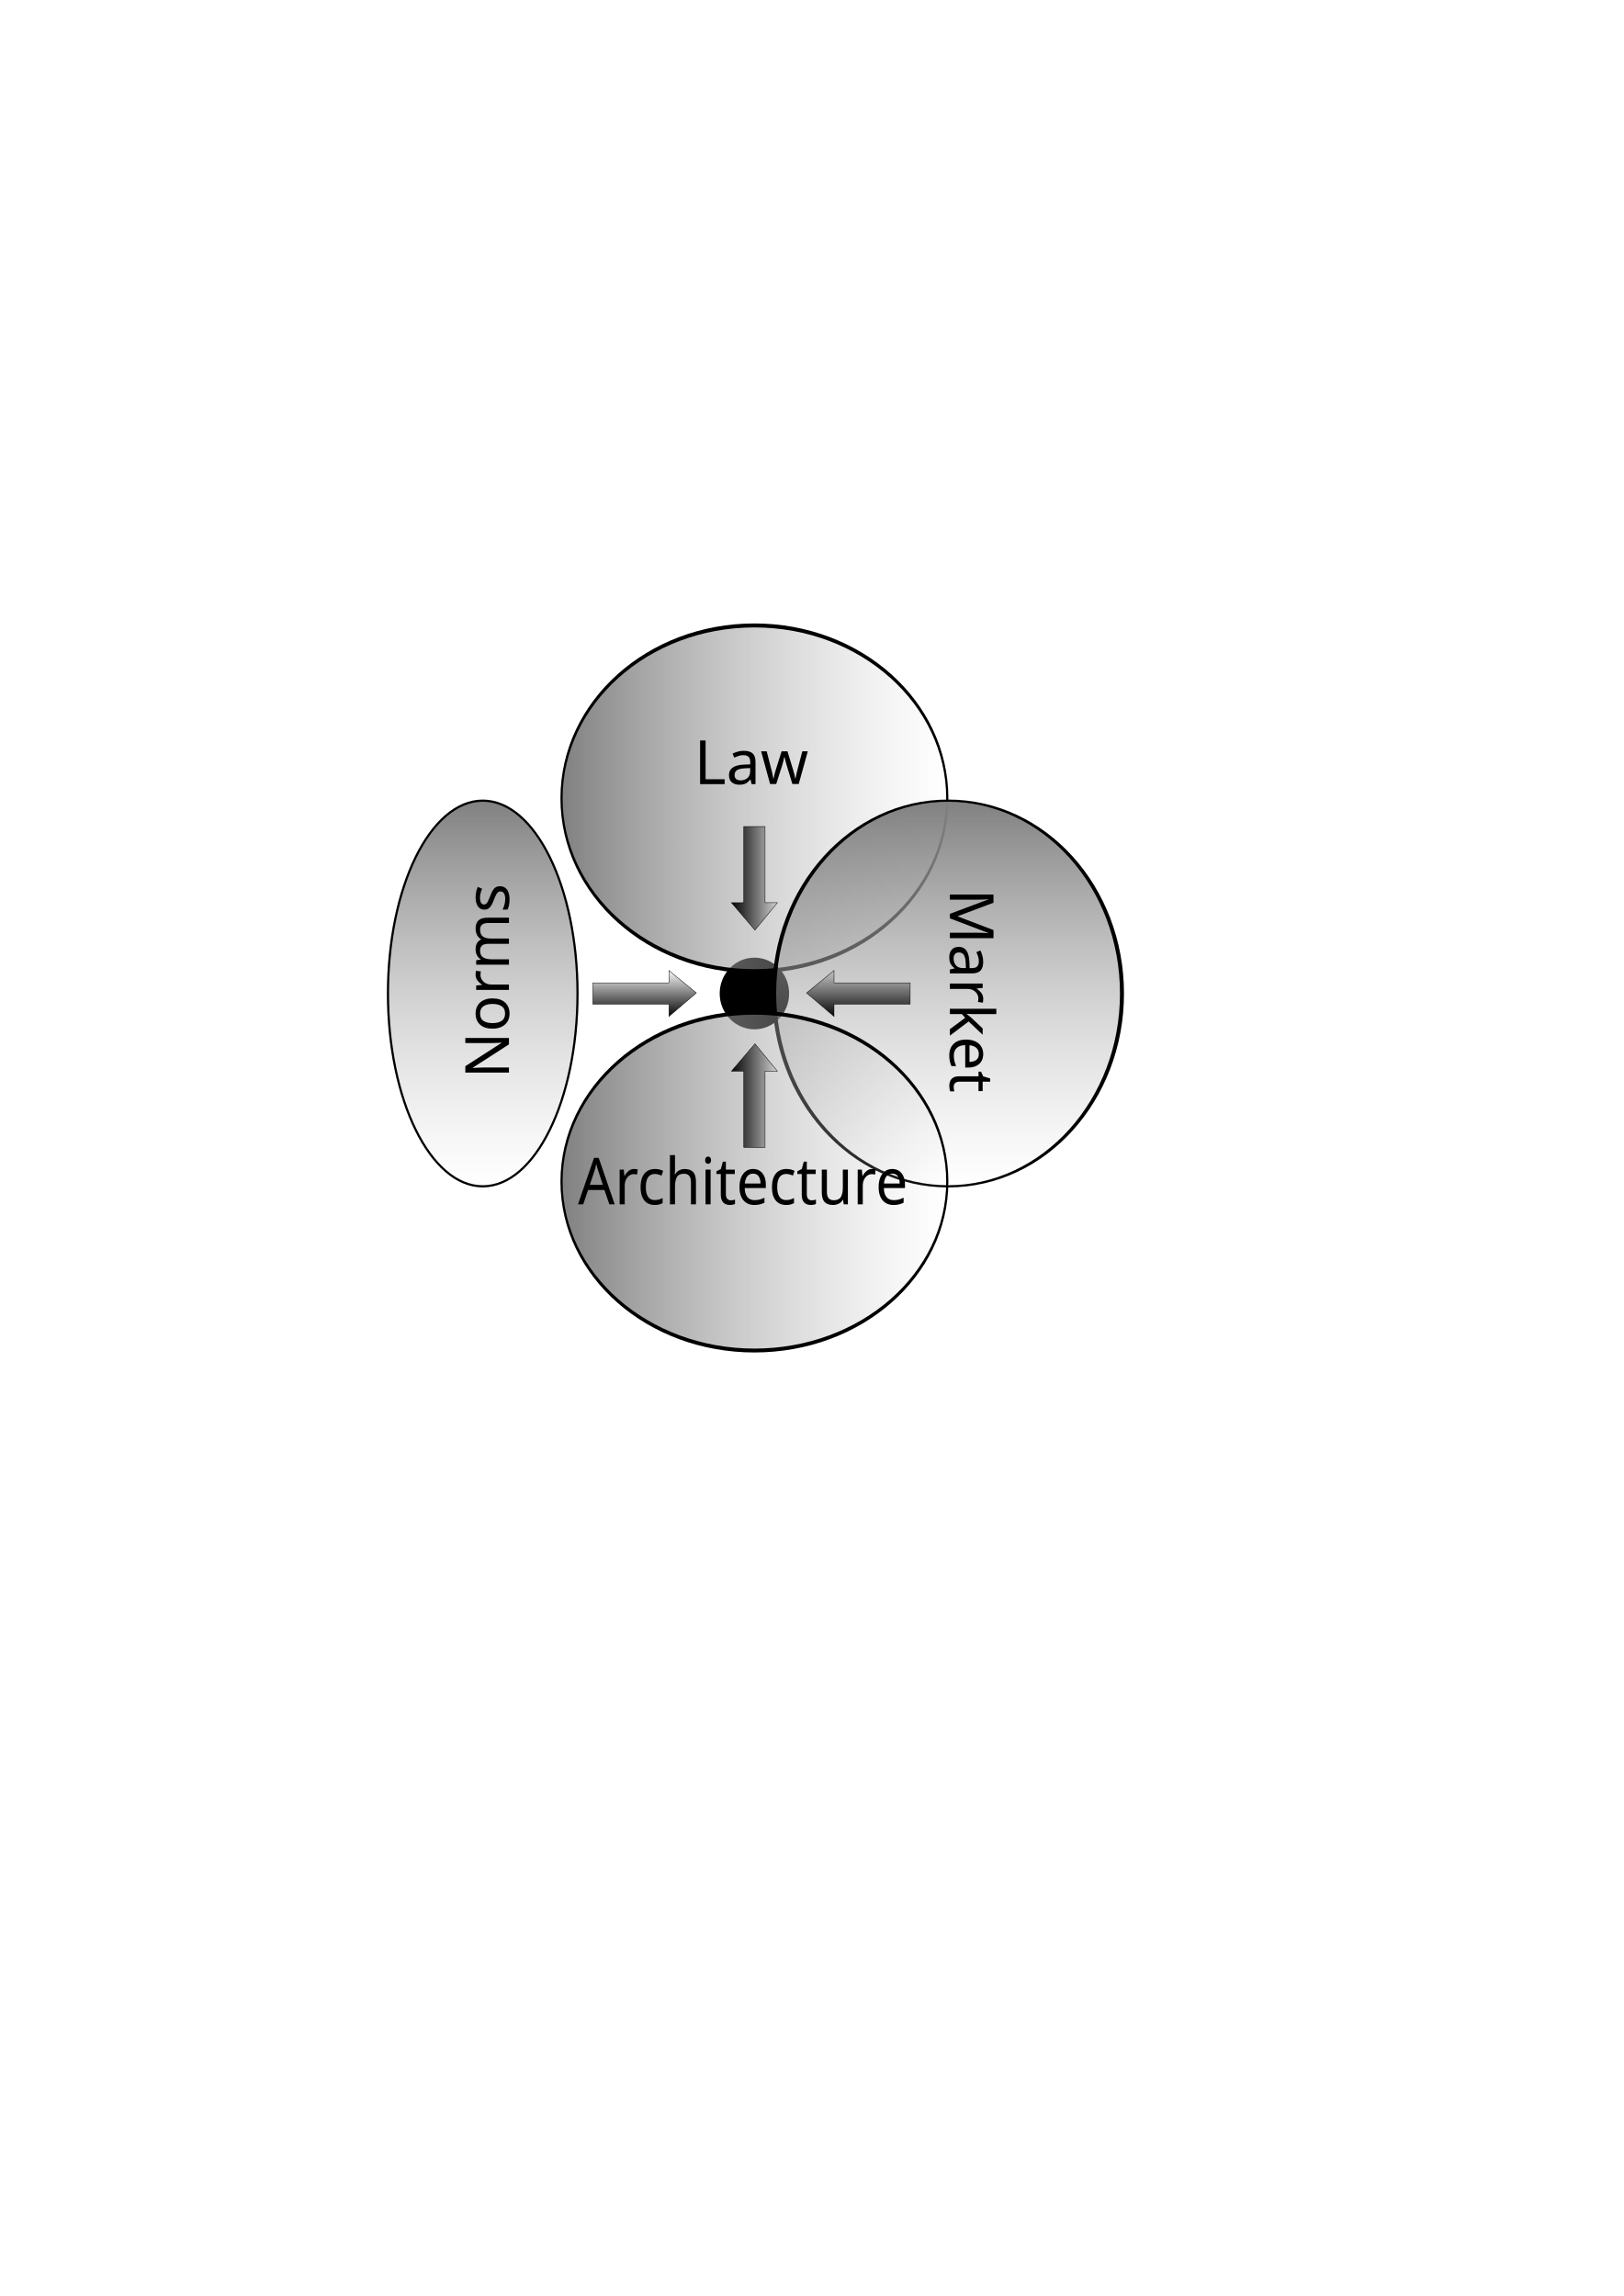
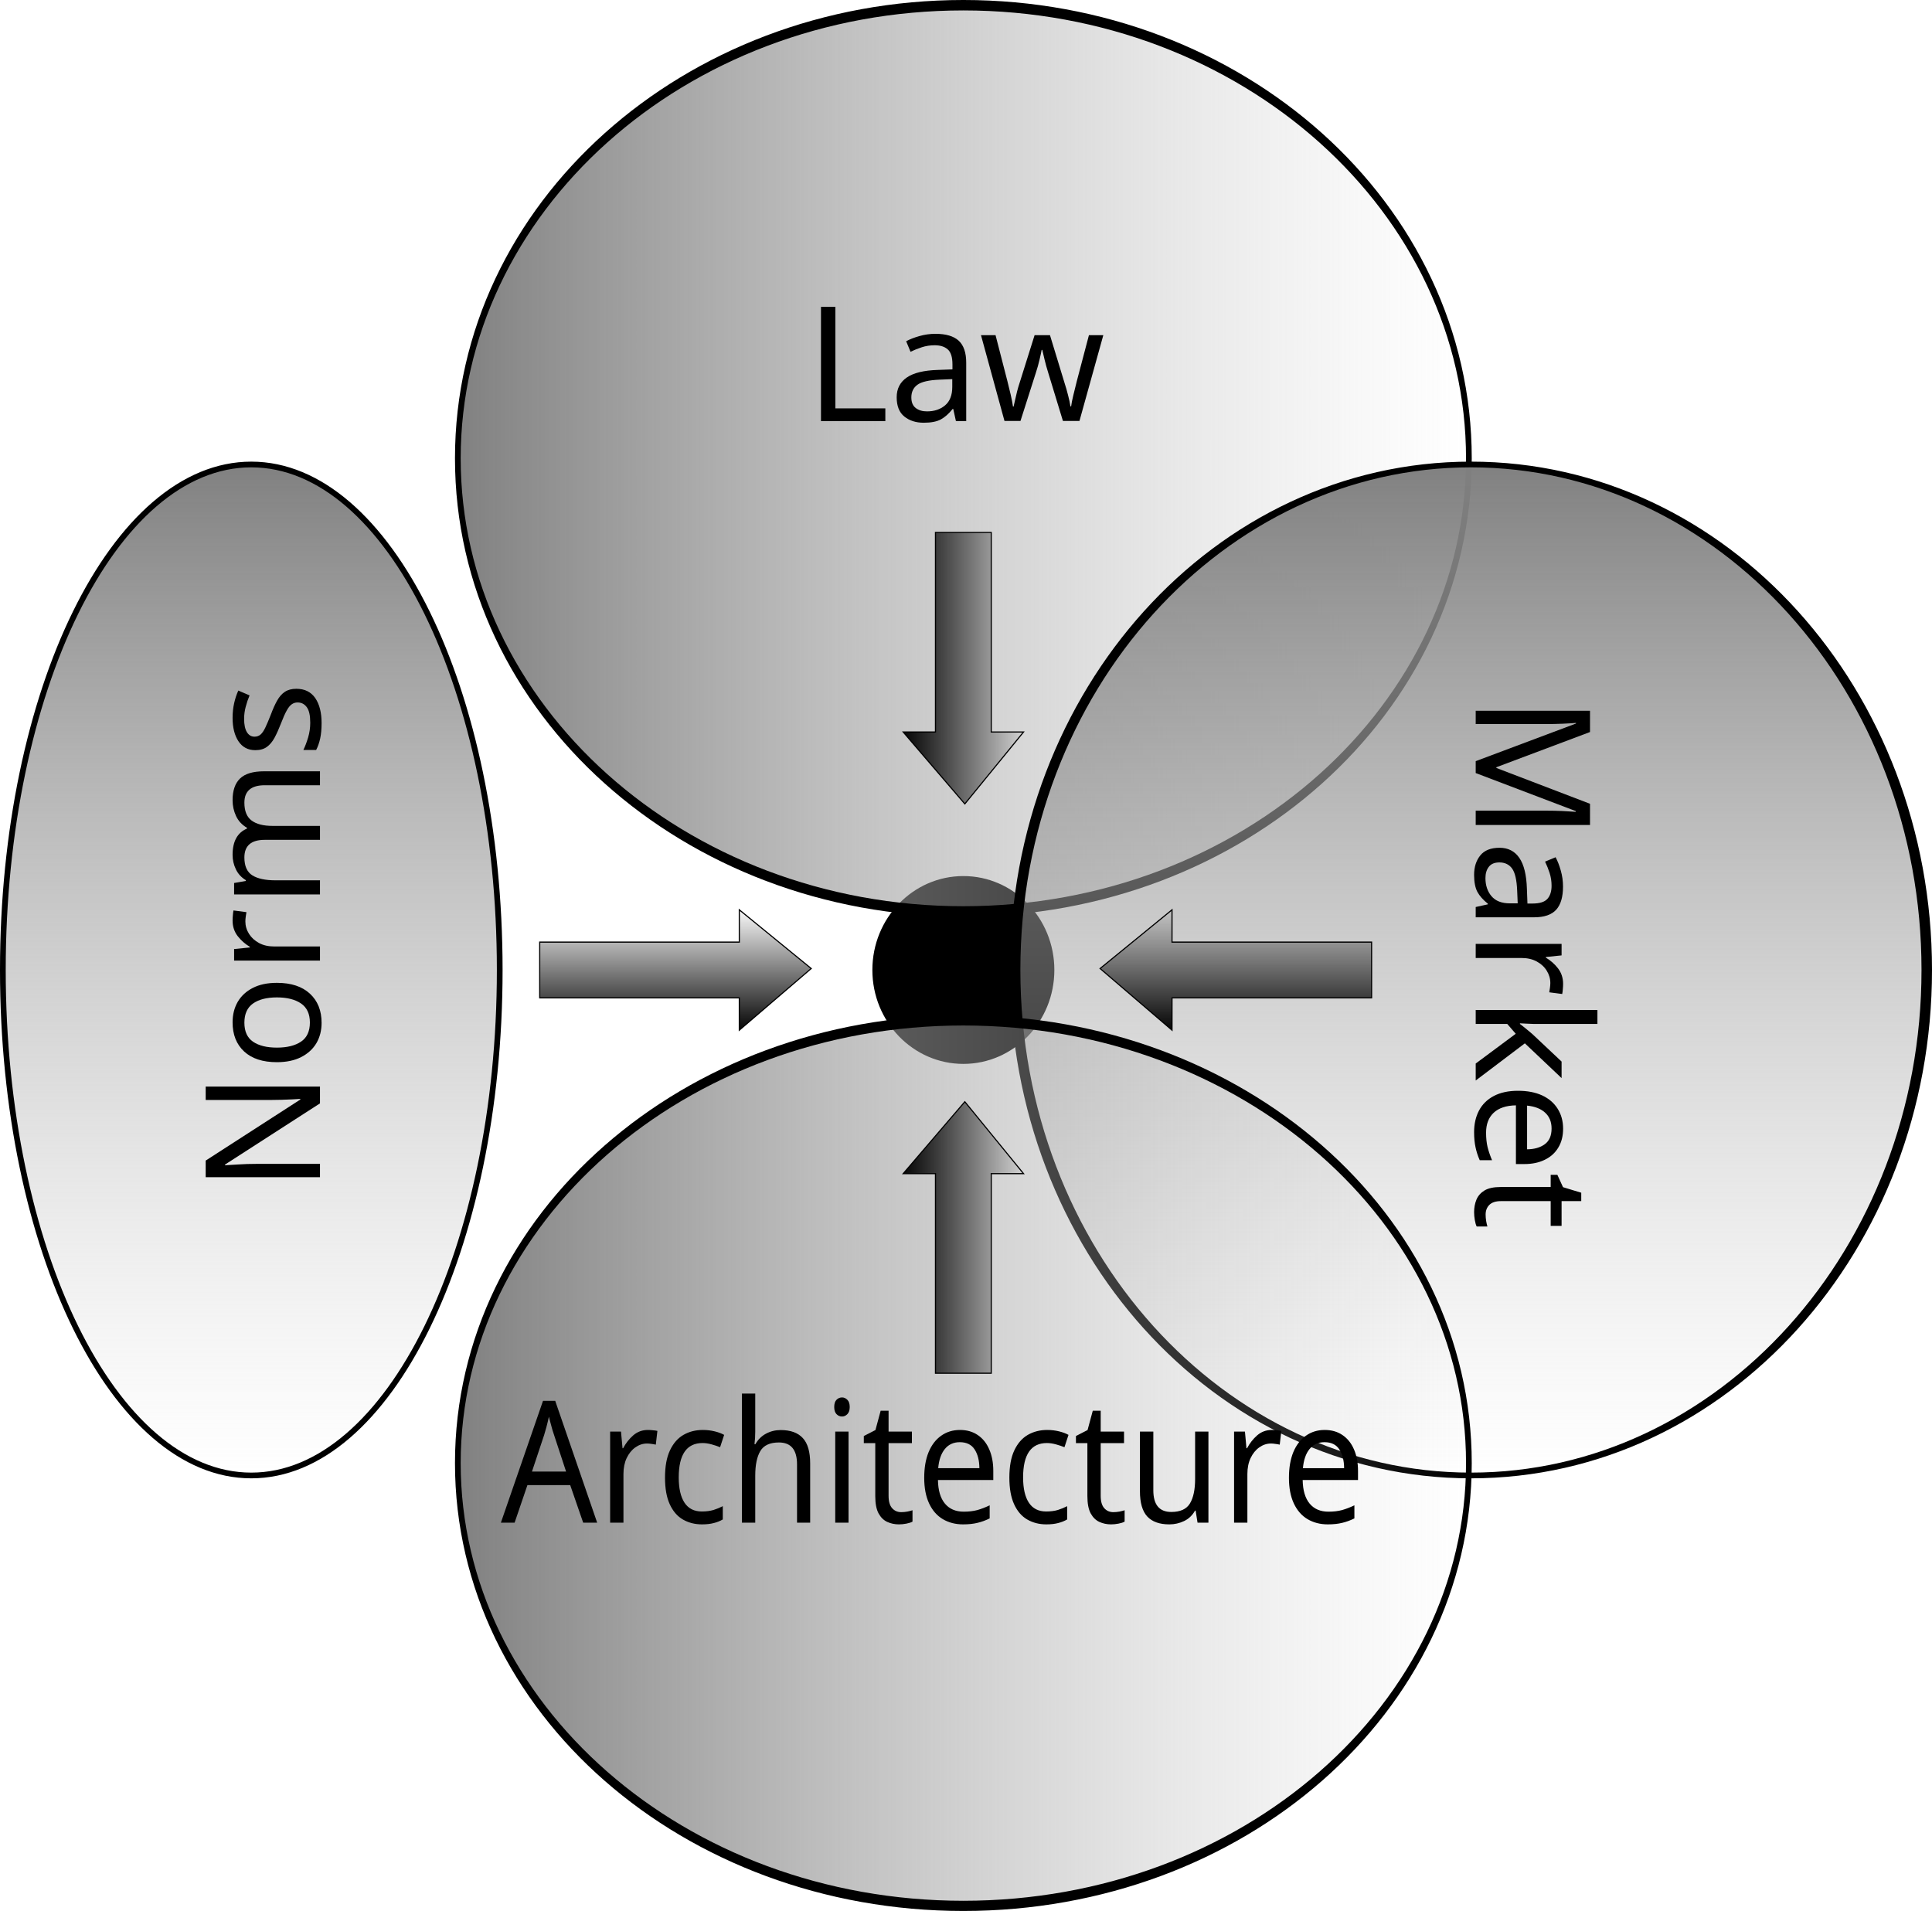
- <svg xmlns="http://www.w3.org/2000/svg" xmlns:ns1="http://www.openswatchbook.org/uri/2009/osb" xmlns:xlink="http://www.w3.org/1999/xlink" width="744.094" height="1052.362" id="svg2" version="1.1">
+ <svg xmlns="http://www.w3.org/2000/svg" xmlns:ns1="http://www.openswatchbook.org/uri/2009/osb" xmlns:xlink="http://www.w3.org/1999/xlink" width="337.798" height="334.143" id="svg2" version="1.1">
  <defs id="defs4">
    <linearGradient id="linearGradient7497">
      <stop style="stop-color:#000000;stop-opacity:1;" offset="0" id="stop7499" />
      <stop style="stop-color:#000000;stop-opacity:0;" offset="1" id="stop7501" />
    </linearGradient>
    <linearGradient id="linearGradient7481">
      <stop style="stop-color:#000000;stop-opacity:1;" offset="0" id="stop7483" />
      <stop id="stop7489" offset="0.5" style="stop-color:#050505;stop-opacity:0.498;" />
      <stop style="stop-color:#0b0b0b;stop-opacity:0;" offset="1" id="stop7485" />
    </linearGradient>
    <linearGradient id="linearGradient4833" ns1:paint="gradient">
      <stop style="stop-color:#6e6e6e;stop-opacity:0.498;" offset="0" id="stop4839" />
      <stop id="stop4837" offset="1" style="stop-color:#000000;stop-opacity:0;" />
    </linearGradient>
-     <marker orient="auto" refY="0.0" refX="0.0" id="Arrow1Sstart" style="overflow:visible">
-       <path id="path4029" d="M 0.0,0.0 L 5.0,-5.0 L -12.5,0.0 L 5.0,5.0 L 0.0,0.0 z " style="fill-rule:evenodd;stroke:#000000;stroke-width:1.0pt" transform="scale(0.2) translate(6,0)" />
+     <marker orient="auto" refY="0" refX="0" id="Arrow1Sstart" style="overflow:visible">
+       <path id="path4029" d="M 0,0 5,-5 -12.5,0 5,5 0,0 Z" style="fill-rule:evenodd;stroke:#000000;stroke-width:1pt" transform="matrix(0.2,0,0,0.2,1.2,0)" />
    </marker>
-     <marker orient="auto" refY="0.0" refX="0.0" id="Arrow2Lstart" style="overflow:visible">
-       <path id="path4035" style="fill-rule:evenodd;stroke-width:0.625;stroke-linejoin:round" d="M 8.719,4.034 L -2.207,0.016 L 8.719,-4.002 C 6.973,-1.63 6.983,1.616 8.719,4.034 z " transform="scale(1.1) translate(1,0)" />
+     <marker orient="auto" refY="0" refX="0" id="Arrow2Lstart" style="overflow:visible">
+       <path id="path4035" style="fill-rule:evenodd;stroke-width:0.625;stroke-linejoin:round" d="M 8.719,4.034 -2.207,0.016 8.719,-4.002 c -1.745,2.372 -1.735,5.617 -6e-7,8.035 z" transform="matrix(1.1,0,0,1.1,1.1,0)" />
    </marker>
    <linearGradient id="linearGradient3860">
      <stop style="stop-color:#808080;stop-opacity:1;" offset="0" id="stop3862" />
      <stop style="stop-color:#c3c3c3;stop-opacity:0;" offset="1" id="stop3864" />
    </linearGradient>
    <linearGradient xlink:href="#linearGradient3860" id="linearGradient3866" x1="256.079" y1="580.621" x2="433.855" y2="580.621" gradientUnits="userSpaceOnUse" />
    <linearGradient xlink:href="#linearGradient3860-7" id="linearGradient3866-6" x1="256.079" y1="580.621" x2="433.855" y2="580.621" gradientUnits="userSpaceOnUse" />
    <linearGradient id="linearGradient3860-7">
      <stop style="stop-color:#808080;stop-opacity:1;" offset="0" id="stop3862-3" />
      <stop style="stop-color:#c3c3c3;stop-opacity:0;" offset="1" id="stop3864-2" />
    </linearGradient>
    <linearGradient y2="580.621" x2="433.855" y1="580.621" x1="256.079" gradientUnits="userSpaceOnUse" id="linearGradient3883" xlink:href="#linearGradient3860-7" />
    <linearGradient y2="580.621" x2="433.855" y1="580.621" x1="256.079" gradientUnits="userSpaceOnUse" id="linearGradient3883-6" xlink:href="#linearGradient3860-7-1" />
    <linearGradient id="linearGradient3860-7-1">
      <stop style="stop-color:#808080;stop-opacity:1;" offset="0" id="stop3862-3-1" />
      <stop style="stop-color:#c3c3c3;stop-opacity:0;" offset="1" id="stop3864-2-5" />
    </linearGradient>
    <linearGradient y2="580.621" x2="433.855" y1="580.621" x1="256.079" gradientUnits="userSpaceOnUse" id="linearGradient3921" xlink:href="#linearGradient3860-7-1" />
    <linearGradient y2="580.621" x2="433.855" y1="580.621" x1="256.079" gradientUnits="userSpaceOnUse" id="linearGradient3921-8" xlink:href="#linearGradient3860-7-1-3" />
    <linearGradient id="linearGradient3860-7-1-3">
      <stop style="stop-color:#808080;stop-opacity:1;" offset="0" id="stop3862-3-1-1" />
      <stop style="stop-color:#c3c3c3;stop-opacity:0;" offset="1" id="stop3864-2-5-5" />
    </linearGradient>
    <linearGradient y2="580.621" x2="433.855" y1="580.621" x1="256.079" gradientUnits="userSpaceOnUse" id="linearGradient3955" xlink:href="#linearGradient3860-7-1-3" />
    <linearGradient xlink:href="#linearGradient7497" id="linearGradient7503" x1="208.884" y1="263.964" x2="230.925" y2="263.964" gradientUnits="userSpaceOnUse" gradientTransform="matrix(1,0,0,-1,125.82,666.5502)" />
    <linearGradient xlink:href="#linearGradient7497-5" id="linearGradient7503-7" x1="208.884" y1="263.964" x2="230.925" y2="263.964" gradientUnits="userSpaceOnUse" />
    <linearGradient id="linearGradient7497-5">
      <stop style="stop-color:#000000;stop-opacity:1;" offset="0" id="stop7499-3" />
      <stop style="stop-color:#000000;stop-opacity:0;" offset="1" id="stop7501-8" />
    </linearGradient>
    <linearGradient gradientTransform="translate(125.82,238.171)" y2="263.964" x2="230.925" y1="263.964" x1="208.884" gradientUnits="userSpaceOnUse" id="linearGradient7520" xlink:href="#linearGradient7497-5" />
    <linearGradient xlink:href="#linearGradient7497-3" id="linearGradient7503-9" x1="208.884" y1="263.964" x2="230.925" y2="263.964" gradientUnits="userSpaceOnUse" gradientTransform="matrix(1,0,0,-1,124.416,666.5502)" />
    <linearGradient id="linearGradient7497-3">
      <stop style="stop-color:#000000;stop-opacity:1;" offset="0" id="stop7499-2" />
      <stop style="stop-color:#000000;stop-opacity:0;" offset="1" id="stop7501-9" />
    </linearGradient>
    <linearGradient y2="263.964" x2="230.925" y1="263.964" x1="208.884" gradientTransform="matrix(0,-1,-1,0,559.3523,675.2667)" gradientUnits="userSpaceOnUse" id="linearGradient7554" xlink:href="#linearGradient7497-3" />
    <linearGradient y2="263.964" x2="230.925" y1="263.964" x1="208.884" gradientTransform="matrix(0,-1,-1,0,569.513,673.5071)" gradientUnits="userSpaceOnUse" id="linearGradient7554-0" xlink:href="#linearGradient7497-3-6" />
    <linearGradient id="linearGradient7497-3-6">
      <stop style="stop-color:#000000;stop-opacity:1;" offset="0" id="stop7499-2-9" />
      <stop style="stop-color:#000000;stop-opacity:0;" offset="1" id="stop7501-9-7" />
    </linearGradient>
    <linearGradient y2="263.964" x2="230.925" y1="263.964" x1="208.884" gradientTransform="matrix(0,-1,1,0,129.4029,675.2667)" gradientUnits="userSpaceOnUse" id="linearGradient7588" xlink:href="#linearGradient7497-3-6" />
  </defs>
-   <g id="layer1">
-     <path style="stroke-width:6;stroke-miterlimit:4;stroke-dasharray:none" id="path5965" d="m 361.29,455.001 a 15.909,16.422 0 1 1 -31.818,0 15.909,16.422 0 1 1 31.818,0 z" transform="translate(0.343487,0.3605672)" />
-     <path style="fill:url(#linearGradient3883);fill-opacity:1;fill-rule:evenodd;stroke:#000000;stroke-width:1px;stroke-linecap:butt;stroke-linejoin:miter;stroke-opacity:1" id="path3082-3" d="m 433.355,580.621 a 88.388,43.437 0 1 1 -176.777,0 88.388,43.437 0 1 1 176.777,0 z" transform="matrix(1,0,0,1.824013,0.7576105,-693.1648)" />
-     <path style="fill:url(#linearGradient3955);fill-opacity:1;fill-rule:evenodd;stroke:#000000;stroke-width:1px;stroke-linecap:butt;stroke-linejoin:miter;stroke-opacity:1" id="path3082-3-0-1" d="m 433.355,580.621 a 88.388,43.437 0 1 1 -176.777,0 88.388,43.437 0 1 1 176.777,0 z" transform="matrix(0,1,-1.834755,0,1499.769,110.3949)" />
-     <text xml:space="preserve" style="font-size:40px;font-style:normal;font-weight:normal;line-height:125%;letter-spacing:0px;word-spacing:0px;fill:#000000;fill-opacity:1;stroke:none;font-family:Crimson Text" x="318.114" y="359.389" id="text3902">
+   <g id="layer1" transform="translate(-177.2868,-285.7545)">
+     <ellipse style="stroke-width:6;stroke-miterlimit:4;stroke-dasharray:none" id="path5965" transform="translate(0.343487,0.3605672)" cx="345.381" cy="455.001" rx="15.909" ry="16.422" />
+     <ellipse style="fill:url(#linearGradient3883);fill-opacity:1;fill-rule:evenodd;stroke:#000000;stroke-width:1px;stroke-linecap:butt;stroke-linejoin:miter;stroke-opacity:1" id="path3082-3" transform="matrix(1,0,0,1.824013,0.7576105,-693.1648)" cx="344.967" cy="580.621" rx="88.388" ry="43.437" />
+     <ellipse style="fill:url(#linearGradient3955);fill-opacity:1;fill-rule:evenodd;stroke:#000000;stroke-width:1px;stroke-linecap:butt;stroke-linejoin:miter;stroke-opacity:1" id="path3082-3-0-1" transform="matrix(0,1,-1.834755,0,1499.769,110.3949)" cx="344.967" cy="580.621" rx="88.388" ry="43.437" />
+     <text xml:space="preserve" style="font-style:normal;font-weight:normal;font-size:40px;line-height:125%;font-family:'Crimson Text';letter-spacing:0px;word-spacing:0px;fill:#000000;fill-opacity:1;stroke:none" x="318.114" y="359.389" id="text3902">
      <tspan id="tspan3904" x="318.114" y="359.389" style="font-size:28px">Law</tspan>
    </text>
-     <path style="fill:url(#linearGradient3921);fill-opacity:1;fill-rule:evenodd;stroke:#000000;stroke-width:1px;stroke-linecap:butt;stroke-linejoin:miter;stroke-opacity:1" id="path3082-3-0" d="m 433.355,580.621 a 88.388,43.437 0 1 1 -176.777,0 88.388,43.437 0 1 1 176.777,0 z" transform="matrix(0,1,-1,0,801.8444,110.3949)" />
-     <text xml:space="preserve" style="font-size:40px;font-style:normal;font-weight:normal;line-height:125%;letter-spacing:0px;word-spacing:0px;fill:#000000;fill-opacity:1;stroke:none;font-family:Crimson Text" x="-494.313" y="233.237" id="text3974" transform="matrix(0,-1,1,0,0,0)">
+     <ellipse style="fill:url(#linearGradient3921);fill-opacity:1;fill-rule:evenodd;stroke:#000000;stroke-width:1px;stroke-linecap:butt;stroke-linejoin:miter;stroke-opacity:1" id="path3082-3-0" transform="matrix(0,1,-1,0,801.8444,110.3949)" cx="344.967" cy="580.621" rx="88.388" ry="43.437" />
+     <text xml:space="preserve" style="font-style:normal;font-weight:normal;font-size:40px;line-height:125%;font-family:'Crimson Text';letter-spacing:0px;word-spacing:0px;fill:#000000;fill-opacity:1;stroke:none" x="-494.313" y="233.237" id="text3974" transform="matrix(0,-1,1,0,0,0)">
      <tspan id="tspan3976" x="-494.313" y="233.237" style="font-size:28px">Norms</tspan>
    </text>
-     <path d="m 306.55,465.883 12.573,-10.777 -12.573,-10.264 0,5.645 -34.897,0 0,9.751 34.897,0 z" id="rect4001-3" style="fill:url(#linearGradient7554);fill-opacity:1;stroke:#000000;stroke-width:0.2;stroke-miterlimit:4;stroke-opacity:1;stroke-dasharray:none" />
-     <path style="fill:url(#linearGradient3866);fill-opacity:1;fill-rule:evenodd;stroke:#000000;stroke-width:1px;stroke-linecap:butt;stroke-linejoin:miter;stroke-opacity:1" id="path3082" d="m 433.355,580.621 a 88.388,43.437 0 1 1 -176.777,0 88.388,43.437 0 1 1 176.777,0 z" transform="matrix(1,0,0,1.782246,0.7576105,-493.2175)" />
-     <text xml:space="preserve" style="font-size:40px;font-style:normal;font-weight:normal;line-height:125%;letter-spacing:0px;word-spacing:0px;fill:#000000;fill-opacity:1;stroke:none;font-family:Crimson Text" x="407.318" y="-435.302" id="text3974-3" transform="matrix(0,1,-1,0,0,0)">
+     <path d="m 306.55,465.883 12.573,-10.777 -12.573,-10.264 0,5.645 -34.897,0 0,9.751 34.897,0 z" id="rect4001-3" style="fill:url(#linearGradient7554);fill-opacity:1;stroke:#000000;stroke-width:0.2;stroke-miterlimit:4;stroke-dasharray:none;stroke-opacity:1" />
+     <ellipse style="fill:url(#linearGradient3866);fill-opacity:1;fill-rule:evenodd;stroke:#000000;stroke-width:1px;stroke-linecap:butt;stroke-linejoin:miter;stroke-opacity:1" id="path3082" transform="matrix(1,0,0,1.782246,0.7576105,-493.2175)" cx="344.967" cy="580.621" rx="88.388" ry="43.437" />
+     <text xml:space="preserve" style="font-style:normal;font-weight:normal;font-size:40px;line-height:125%;font-family:'Crimson Text';letter-spacing:0px;word-spacing:0px;fill:#000000;fill-opacity:1;stroke:none" x="407.318" y="-435.302" id="text3974-3" transform="matrix(0,1,-1,0,0,0)">
      <tspan id="tspan3976-5" x="407.318" y="-435.302" style="font-size:28px">Market</tspan>
    </text>
-     <text xml:space="preserve" style="font-size:29.835px;font-style:normal;font-weight:normal;line-height:125%;letter-spacing:0px;word-spacing:0px;fill:#000000;fill-opacity:1;stroke:none;font-family:Crimson Text" x="280.972" y="520.352" id="text3088" transform="scale(0.9426623,1.060825)">
+     <text xml:space="preserve" style="font-style:normal;font-weight:normal;font-size:29.835px;line-height:125%;font-family:'Crimson Text';letter-spacing:0px;word-spacing:0px;fill:#000000;fill-opacity:1;stroke:none" x="280.972" y="520.352" id="text3088" transform="scale(0.9426623,1.060825)">
      <tspan id="tspan3090" x="280.972" y="520.352" style="font-size:28px">Architecture</tspan>
    </text>
-     <path d="m 382.205,465.883 -12.573,-10.777 12.573,-10.264 0,5.645 34.897,0 0,9.751 -34.897,0 z" id="rect4001-3-0" style="fill:url(#linearGradient7588);fill-opacity:1;stroke:#000000;stroke-width:0.2;stroke-miterlimit:4;stroke-opacity:1;stroke-dasharray:none" />
-     <path d="m 335.204,490.973 10.777,-12.573 10.264,12.573 -5.645,0 0,34.897 -9.751,0 0,-34.897 z" id="rect4001-0" style="fill:url(#linearGradient7520);fill-opacity:1;stroke:#000000;stroke-width:0.2;stroke-miterlimit:4;stroke-opacity:1;stroke-dasharray:none" />
-     <path d="m 335.204,413.748 10.777,12.573 10.264,-12.573 -5.645,0 0,-34.897 -9.751,0 0,34.897 z" id="rect4001" style="fill:url(#linearGradient7503);fill-opacity:1;stroke:#000000;stroke-width:0.2;stroke-miterlimit:4;stroke-opacity:1;stroke-dasharray:none" />
+     <path d="m 382.205,465.883 -12.573,-10.777 12.573,-10.264 0,5.645 34.897,0 0,9.751 -34.897,0 z" id="rect4001-3-0" style="fill:url(#linearGradient7588);fill-opacity:1;stroke:#000000;stroke-width:0.2;stroke-miterlimit:4;stroke-dasharray:none;stroke-opacity:1" />
+     <path d="m 335.204,490.973 10.777,-12.573 10.264,12.573 -5.645,0 0,34.897 -9.751,0 0,-34.897 z" id="rect4001-0" style="fill:url(#linearGradient7520);fill-opacity:1;stroke:#000000;stroke-width:0.2;stroke-miterlimit:4;stroke-dasharray:none;stroke-opacity:1" />
+     <path d="m 335.204,413.748 10.777,12.573 10.264,-12.573 -5.645,0 0,-34.897 -9.751,0 0,34.897 z" id="rect4001" style="fill:url(#linearGradient7503);fill-opacity:1;stroke:#000000;stroke-width:0.2;stroke-miterlimit:4;stroke-dasharray:none;stroke-opacity:1" />
  </g>
</svg>
